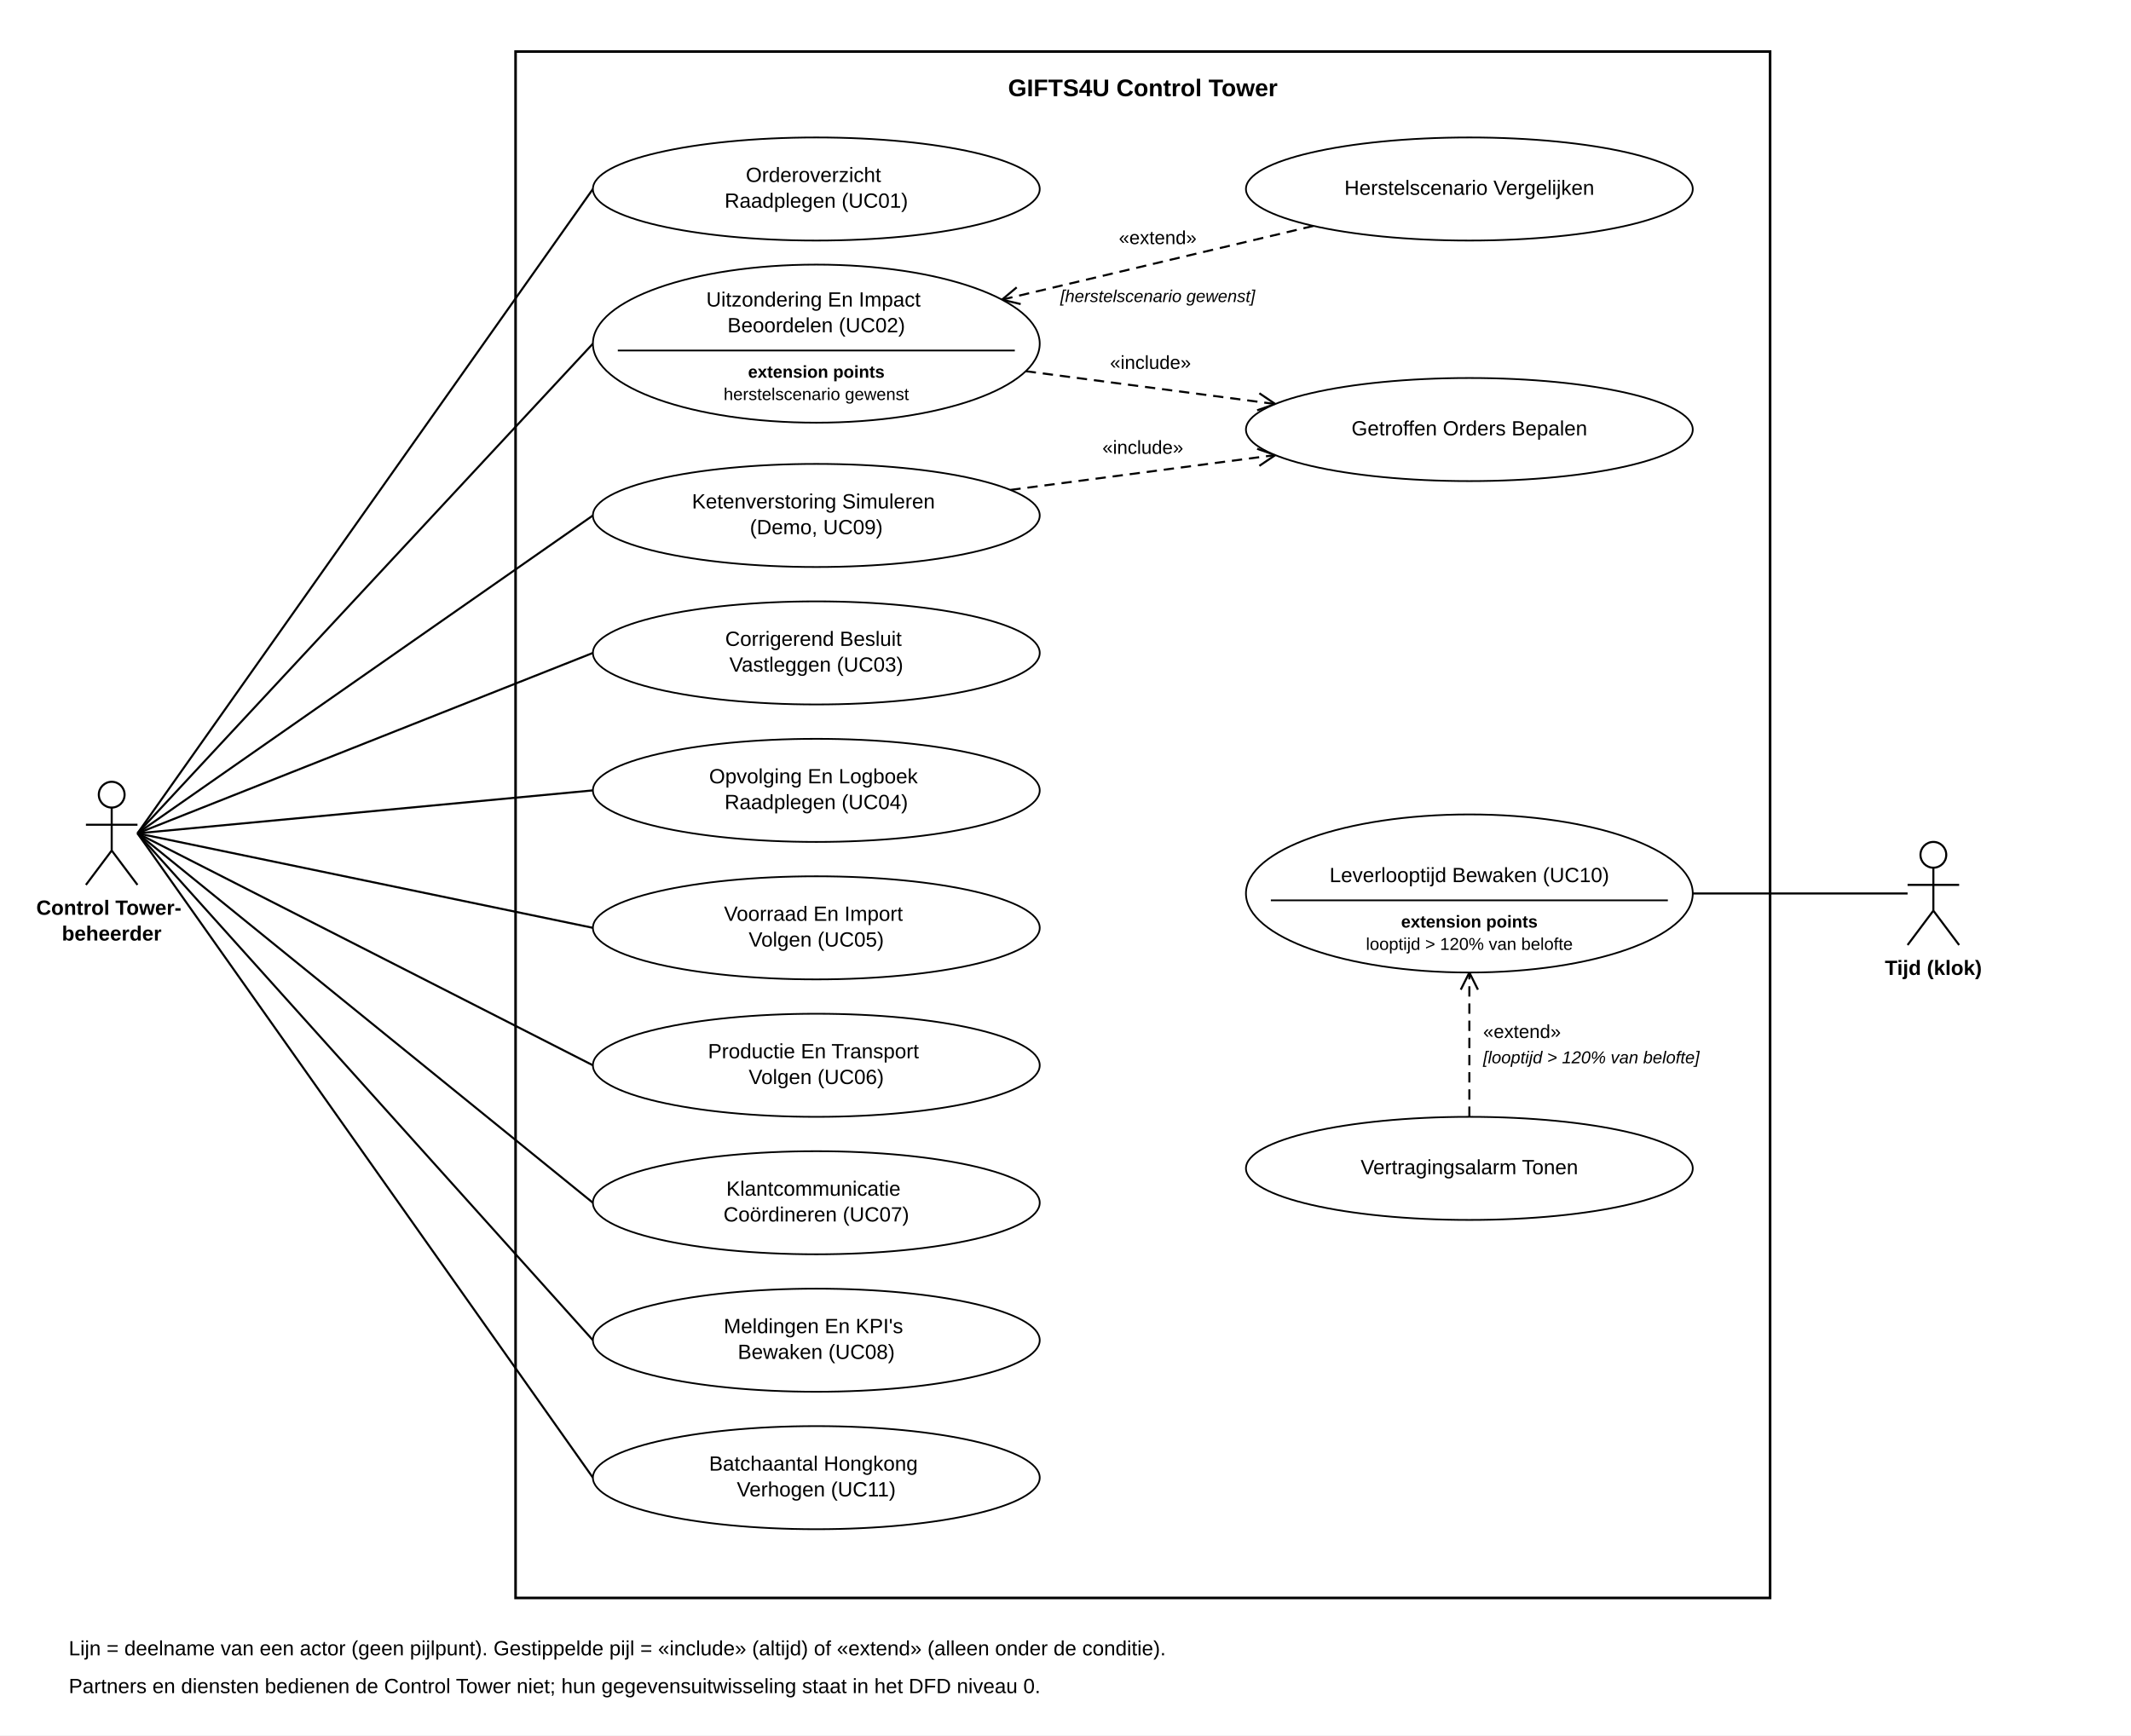
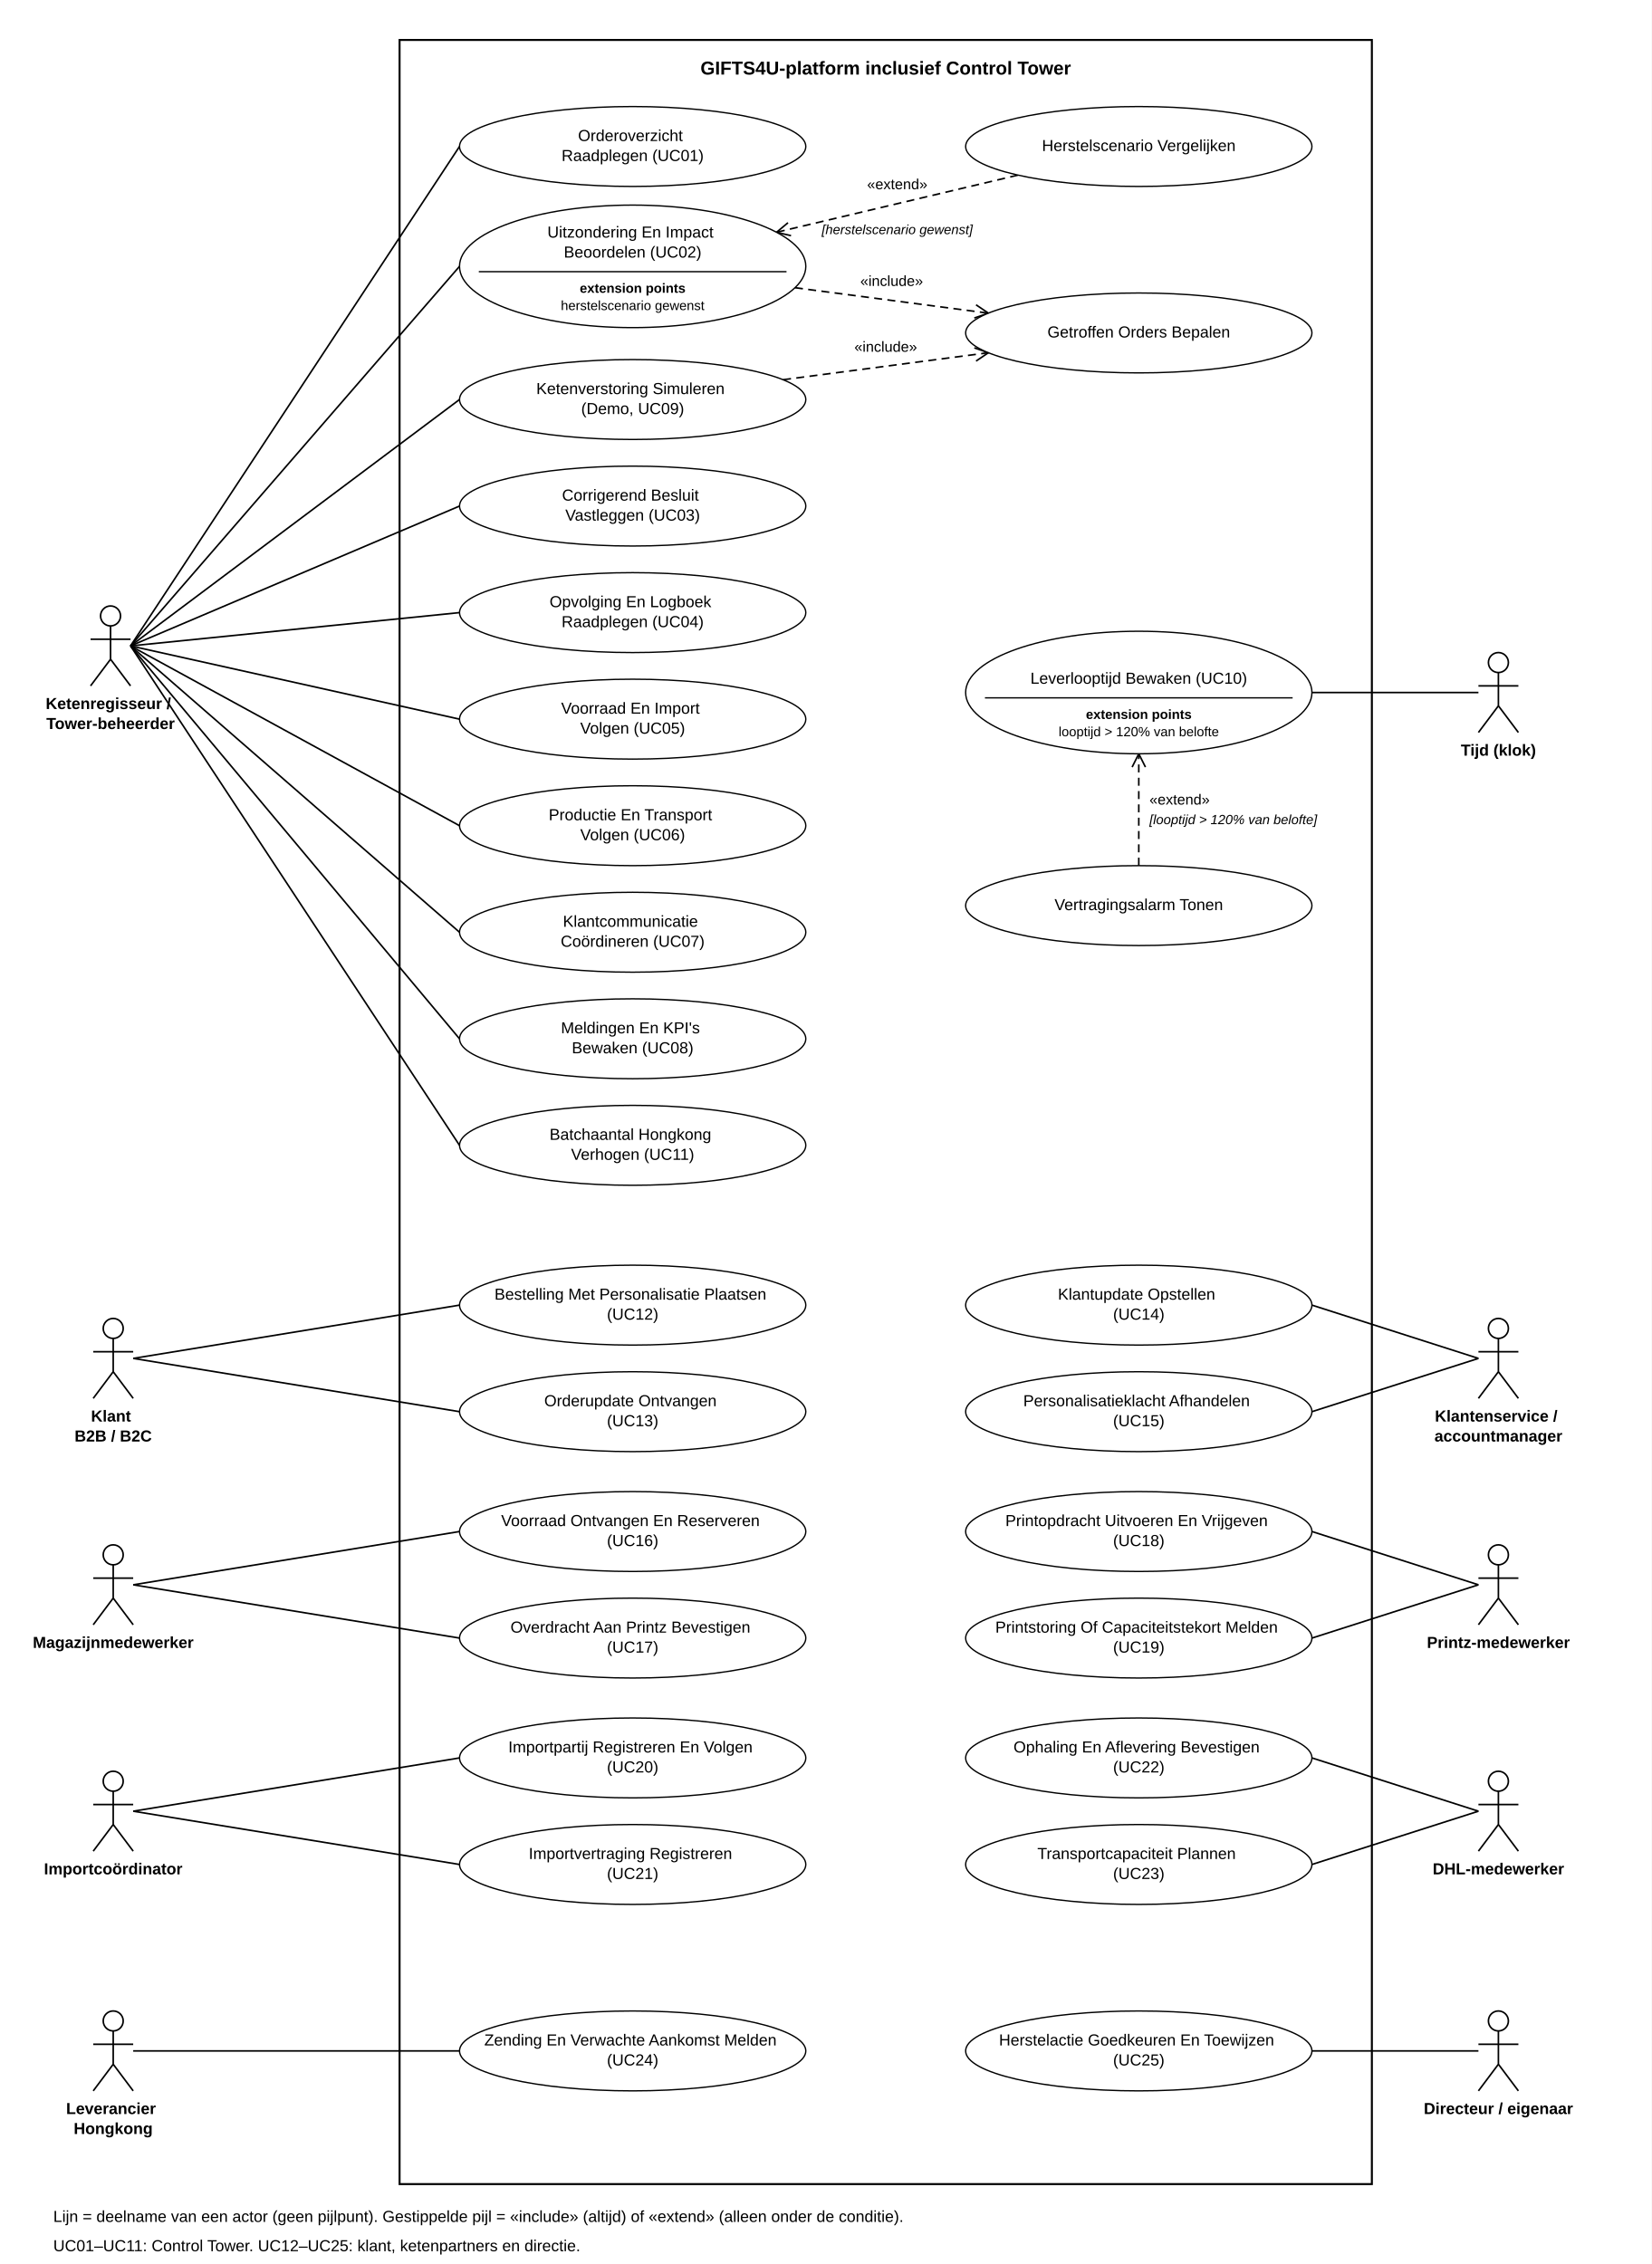
- <svg xmlns="http://www.w3.org/2000/svg" width="1240" height="1010" viewBox="0 0 1240 1010" role="img" aria-labelledby="title desc">
+ <svg xmlns="http://www.w3.org/2000/svg" width="1240" height="1700" viewBox="0 0 1240 1700" role="img" aria-labelledby="title desc">
  <defs>
    <marker id="open" markerWidth="12" markerHeight="12" refX="11" refY="6" orient="auto" markerUnits="userSpaceOnUse">
      <path d="M1 1 L11 6 L1 11" fill="none" stroke="#000" stroke-width="1.2" />
    </marker>
  </defs>
  <g font-family="Arial, Helvetica, sans-serif">
-     <rect width="1240" height="1010" fill="#fff" />
-     <rect x="300" y="30" width="730" height="900" fill="none" stroke="#000" stroke-width="1.5" />
+     <rect width="1240" height="1700" fill="#fff" />
+     <rect x="300" y="30" width="730" height="1610" fill="none" stroke="#000" stroke-width="1.5" />
    <text x="665.0" y="52" font-size="14" font-weight="700" font-style="normal" text-anchor="middle" dominant-baseline="middle" fill="#000">
-       <tspan x="665.0" dy="0">GIFTS4U Control Tower</tspan>
-     </text>
-     <path d="M80 485L345.0 110.0" stroke="#000" stroke-width="1.2" fill="none" />
-     <path d="M80 485L345.0 200.0" stroke="#000" stroke-width="1.2" fill="none" />
-     <path d="M80 485L345.0 300.0" stroke="#000" stroke-width="1.2" fill="none" />
-     <path d="M80 485L345.0 380.0" stroke="#000" stroke-width="1.2" fill="none" />
-     <path d="M80 485L345.0 460.0" stroke="#000" stroke-width="1.2" fill="none" />
-     <path d="M80 485L345.0 540.0" stroke="#000" stroke-width="1.2" fill="none" />
-     <path d="M80 485L345.0 620.0" stroke="#000" stroke-width="1.2" fill="none" />
-     <path d="M80 485L345.0 700.0" stroke="#000" stroke-width="1.2" fill="none" />
-     <path d="M80 485L345.0 780.0" stroke="#000" stroke-width="1.2" fill="none" />
-     <path d="M80 485L345.0 860.0" stroke="#000" stroke-width="1.2" fill="none" />
+       <tspan x="665.0" dy="0">GIFTS4U-platform inclusief Control Tower</tspan>
+     </text>
+     <path d="M98 485L345.0 110.0" stroke="#000" stroke-width="1.2" fill="none" />
+     <path d="M98 485L345.0 200.0" stroke="#000" stroke-width="1.2" fill="none" />
+     <path d="M98 485L345.0 300.0" stroke="#000" stroke-width="1.2" fill="none" />
+     <path d="M98 485L345.0 380.0" stroke="#000" stroke-width="1.2" fill="none" />
+     <path d="M98 485L345.0 460.0" stroke="#000" stroke-width="1.2" fill="none" />
+     <path d="M98 485L345.0 540.0" stroke="#000" stroke-width="1.2" fill="none" />
+     <path d="M98 485L345.0 620.0" stroke="#000" stroke-width="1.2" fill="none" />
+     <path d="M98 485L345.0 700.0" stroke="#000" stroke-width="1.2" fill="none" />
+     <path d="M98 485L345.0 780.0" stroke="#000" stroke-width="1.2" fill="none" />
+     <path d="M98 485L345.0 860.0" stroke="#000" stroke-width="1.2" fill="none" />
+     <path d="M100 1020L345.0 980.0" stroke="#000" stroke-width="1.2" fill="none" />
+     <path d="M100 1020L345.0 1060.0" stroke="#000" stroke-width="1.2" fill="none" />
+     <path d="M1110 1020L985.0 980.0" stroke="#000" stroke-width="1.2" fill="none" />
+     <path d="M1110 1020L985.0 1060.0" stroke="#000" stroke-width="1.2" fill="none" />
+     <path d="M100 1190L345.0 1150.0" stroke="#000" stroke-width="1.2" fill="none" />
+     <path d="M100 1190L345.0 1230.0" stroke="#000" stroke-width="1.2" fill="none" />
+     <path d="M1110 1190L985.0 1150.0" stroke="#000" stroke-width="1.2" fill="none" />
+     <path d="M1110 1190L985.0 1230.0" stroke="#000" stroke-width="1.2" fill="none" />
+     <path d="M100 1360L345.0 1320.0" stroke="#000" stroke-width="1.2" fill="none" />
+     <path d="M100 1360L345.0 1400.0" stroke="#000" stroke-width="1.2" fill="none" />
+     <path d="M1110 1360L985.0 1320.0" stroke="#000" stroke-width="1.2" fill="none" />
+     <path d="M1110 1360L985.0 1400.0" stroke="#000" stroke-width="1.2" fill="none" />
+     <path d="M100 1540L345.0 1540.0" stroke="#000" stroke-width="1.2" fill="none" />
+     <path d="M1110 1540L985.0 1540.0" stroke="#000" stroke-width="1.2" fill="none" />
    <path d="M1110 520L985.0 520.0" stroke="#000" stroke-width="1.2" fill="none" />
    <path d="M764.28 131.49L583.03 174.41" stroke="#000" stroke-width="1.2" stroke-dasharray="6 4" fill="none" marker-end="url(#open)" />
    <text x="673.655" y="138.95" font-size="11" font-weight="400" font-style="normal" text-anchor="middle" dominant-baseline="middle" fill="#000">
      <tspan x="673.655" dy="0">«extend»</tspan>
    </text>
    <text x="673.655" y="172.95" font-size="10" font-weight="400" font-style="italic" text-anchor="middle" dominant-baseline="middle" fill="#000">
      <tspan x="673.655" dy="0">[herstelscenario gewenst]</tspan>
    </text>
    <path d="M596.85 216.03L742.07 235.14" stroke="#000" stroke-width="1.2" stroke-dasharray="6 4" fill="none" marker-end="url(#open)" />
    <text x="669.46" y="211.585" font-size="11" font-weight="400" font-style="normal" text-anchor="middle" dominant-baseline="middle" fill="#000">
      <tspan x="669.46" dy="0">«include»</tspan>
    </text>
    <path d="M587.93 285.14L742.07 264.86" stroke="#000" stroke-width="1.2" stroke-dasharray="6 4" fill="none" marker-end="url(#open)" />
    <text x="665.0" y="261.0" font-size="11" font-weight="400" font-style="normal" text-anchor="middle" dominant-baseline="middle" fill="#000">
      <tspan x="665.0" dy="0">«include»</tspan>
    </text>
    <path d="M855.0 650.0L855.0 566.0" stroke="#000" stroke-width="1.2" stroke-dasharray="6 4" fill="none" marker-end="url(#open)" />
    <text x="863.0" y="601.0" font-size="11" font-weight="400" font-style="normal" text-anchor="start" dominant-baseline="middle" fill="#000">
      <tspan x="863.0" dy="0">«extend»</tspan>
    </text>
    <text x="863.0" y="616.0" font-size="10" font-weight="400" font-style="italic" text-anchor="start" dominant-baseline="middle" fill="#000">
      <tspan x="863.0" dy="0">[looptijd &gt; 120% van belofte]</tspan>
    </text>
    <ellipse cx="475.0" cy="110.0" rx="130.0" ry="30.0" fill="#fff" stroke="#000" stroke-width="1" />
    <text x="475.0" y="102.5" font-size="12" font-weight="400" font-style="normal" text-anchor="middle" dominant-baseline="middle" fill="#000">
      <tspan x="475.0" dy="0">Orderoverzicht</tspan>
      <tspan x="475.0" dy="15.0">Raadplegen (UC01)</tspan>
    </text>
    <ellipse cx="475.0" cy="200.0" rx="130.0" ry="46.0" fill="#fff" stroke="#000" stroke-width="1" />
    <text x="475.0" y="175.0" font-size="12" font-weight="400" font-style="normal" text-anchor="middle" dominant-baseline="middle" fill="#000">
      <tspan x="475.0" dy="0">Uitzondering En Impact</tspan>
      <tspan x="475.0" dy="15.0">Beoordelen (UC02)</tspan>
    </text>
    <path d="M359.492 204.0H590.508" stroke="#000" stroke-width="1" />
    <text x="475.0" y="217.0" font-size="10" font-weight="700" font-style="normal" text-anchor="middle" dominant-baseline="middle" fill="#000">
      <tspan x="475.0" dy="0">extension points</tspan>
    </text>
    <text x="475.0" y="230.0" font-size="10" font-weight="400" font-style="normal" text-anchor="middle" dominant-baseline="middle" fill="#000">
      <tspan x="475.0" dy="0">herstelscenario gewenst</tspan>
    </text>
    <ellipse cx="475.0" cy="300.0" rx="130.0" ry="30.0" fill="#fff" stroke="#000" stroke-width="1" />
    <text x="475.0" y="292.5" font-size="12" font-weight="400" font-style="normal" text-anchor="middle" dominant-baseline="middle" fill="#000">
      <tspan x="475.0" dy="0">Ketenverstoring Simuleren</tspan>
      <tspan x="475.0" dy="15.0">(Demo, UC09)</tspan>
    </text>
    <ellipse cx="475.0" cy="380.0" rx="130.0" ry="30.0" fill="#fff" stroke="#000" stroke-width="1" />
    <text x="475.0" y="372.5" font-size="12" font-weight="400" font-style="normal" text-anchor="middle" dominant-baseline="middle" fill="#000">
      <tspan x="475.0" dy="0">Corrigerend Besluit</tspan>
      <tspan x="475.0" dy="15.0">Vastleggen (UC03)</tspan>
    </text>
    <ellipse cx="475.0" cy="460.0" rx="130.0" ry="30.0" fill="#fff" stroke="#000" stroke-width="1" />
    <text x="475.0" y="452.5" font-size="12" font-weight="400" font-style="normal" text-anchor="middle" dominant-baseline="middle" fill="#000">
      <tspan x="475.0" dy="0">Opvolging En Logboek</tspan>
      <tspan x="475.0" dy="15.0">Raadplegen (UC04)</tspan>
    </text>
    <ellipse cx="475.0" cy="540.0" rx="130.0" ry="30.0" fill="#fff" stroke="#000" stroke-width="1" />
    <text x="475.0" y="532.5" font-size="12" font-weight="400" font-style="normal" text-anchor="middle" dominant-baseline="middle" fill="#000">
      <tspan x="475.0" dy="0">Voorraad En Import</tspan>
      <tspan x="475.0" dy="15.0">Volgen (UC05)</tspan>
    </text>
    <ellipse cx="475.0" cy="620.0" rx="130.0" ry="30.0" fill="#fff" stroke="#000" stroke-width="1" />
    <text x="475.0" y="612.5" font-size="12" font-weight="400" font-style="normal" text-anchor="middle" dominant-baseline="middle" fill="#000">
      <tspan x="475.0" dy="0">Productie En Transport</tspan>
      <tspan x="475.0" dy="15.0">Volgen (UC06)</tspan>
    </text>
    <ellipse cx="475.0" cy="700.0" rx="130.0" ry="30.0" fill="#fff" stroke="#000" stroke-width="1" />
    <text x="475.0" y="692.5" font-size="12" font-weight="400" font-style="normal" text-anchor="middle" dominant-baseline="middle" fill="#000">
      <tspan x="475.0" dy="0">Klantcommunicatie</tspan>
      <tspan x="475.0" dy="15.0">Coördineren (UC07)</tspan>
    </text>
    <ellipse cx="475.0" cy="780.0" rx="130.0" ry="30.0" fill="#fff" stroke="#000" stroke-width="1" />
    <text x="475.0" y="772.5" font-size="12" font-weight="400" font-style="normal" text-anchor="middle" dominant-baseline="middle" fill="#000">
      <tspan x="475.0" dy="0">Meldingen En KPI's</tspan>
      <tspan x="475.0" dy="15.0">Bewaken (UC08)</tspan>
    </text>
    <ellipse cx="475.0" cy="860.0" rx="130.0" ry="30.0" fill="#fff" stroke="#000" stroke-width="1" />
    <text x="475.0" y="852.5" font-size="12" font-weight="400" font-style="normal" text-anchor="middle" dominant-baseline="middle" fill="#000">
      <tspan x="475.0" dy="0">Batchaantal Hongkong</tspan>
      <tspan x="475.0" dy="15.0">Verhogen (UC11)</tspan>
    </text>
+     <ellipse cx="475.0" cy="980.0" rx="130.0" ry="30.0" fill="#fff" stroke="#000" stroke-width="1" />
+     <text x="475.0" y="972.5" font-size="12" font-weight="400" font-style="normal" text-anchor="middle" dominant-baseline="middle" fill="#000">
+       <tspan x="475.0" dy="0">Bestelling Met Personalisatie Plaatsen</tspan>
+       <tspan x="475.0" dy="15.0">(UC12)</tspan>
+     </text>
+     <ellipse cx="475.0" cy="1060.0" rx="130.0" ry="30.0" fill="#fff" stroke="#000" stroke-width="1" />
+     <text x="475.0" y="1052.5" font-size="12" font-weight="400" font-style="normal" text-anchor="middle" dominant-baseline="middle" fill="#000">
+       <tspan x="475.0" dy="0">Orderupdate Ontvangen</tspan>
+       <tspan x="475.0" dy="15.0">(UC13)</tspan>
+     </text>
+     <ellipse cx="855.0" cy="980.0" rx="130.0" ry="30.0" fill="#fff" stroke="#000" stroke-width="1" />
+     <text x="855.0" y="972.5" font-size="12" font-weight="400" font-style="normal" text-anchor="middle" dominant-baseline="middle" fill="#000">
+       <tspan x="855.0" dy="0">Klantupdate Opstellen</tspan>
+       <tspan x="855.0" dy="15.0">(UC14)</tspan>
+     </text>
+     <ellipse cx="855.0" cy="1060.0" rx="130.0" ry="30.0" fill="#fff" stroke="#000" stroke-width="1" />
+     <text x="855.0" y="1052.5" font-size="12" font-weight="400" font-style="normal" text-anchor="middle" dominant-baseline="middle" fill="#000">
+       <tspan x="855.0" dy="0">Personalisatieklacht Afhandelen</tspan>
+       <tspan x="855.0" dy="15.0">(UC15)</tspan>
+     </text>
+     <ellipse cx="475.0" cy="1150.0" rx="130.0" ry="30.0" fill="#fff" stroke="#000" stroke-width="1" />
+     <text x="475.0" y="1142.5" font-size="12" font-weight="400" font-style="normal" text-anchor="middle" dominant-baseline="middle" fill="#000">
+       <tspan x="475.0" dy="0">Voorraad Ontvangen En Reserveren</tspan>
+       <tspan x="475.0" dy="15.0">(UC16)</tspan>
+     </text>
+     <ellipse cx="475.0" cy="1230.0" rx="130.0" ry="30.0" fill="#fff" stroke="#000" stroke-width="1" />
+     <text x="475.0" y="1222.5" font-size="12" font-weight="400" font-style="normal" text-anchor="middle" dominant-baseline="middle" fill="#000">
+       <tspan x="475.0" dy="0">Overdracht Aan Printz Bevestigen</tspan>
+       <tspan x="475.0" dy="15.0">(UC17)</tspan>
+     </text>
+     <ellipse cx="855.0" cy="1150.0" rx="130.0" ry="30.0" fill="#fff" stroke="#000" stroke-width="1" />
+     <text x="855.0" y="1142.5" font-size="12" font-weight="400" font-style="normal" text-anchor="middle" dominant-baseline="middle" fill="#000">
+       <tspan x="855.0" dy="0">Printopdracht Uitvoeren En Vrijgeven</tspan>
+       <tspan x="855.0" dy="15.0">(UC18)</tspan>
+     </text>
+     <ellipse cx="855.0" cy="1230.0" rx="130.0" ry="30.0" fill="#fff" stroke="#000" stroke-width="1" />
+     <text x="855.0" y="1222.5" font-size="12" font-weight="400" font-style="normal" text-anchor="middle" dominant-baseline="middle" fill="#000">
+       <tspan x="855.0" dy="0">Printstoring Of Capaciteitstekort Melden</tspan>
+       <tspan x="855.0" dy="15.0">(UC19)</tspan>
+     </text>
+     <ellipse cx="475.0" cy="1320.0" rx="130.0" ry="30.0" fill="#fff" stroke="#000" stroke-width="1" />
+     <text x="475.0" y="1312.5" font-size="12" font-weight="400" font-style="normal" text-anchor="middle" dominant-baseline="middle" fill="#000">
+       <tspan x="475.0" dy="0">Importpartij Registreren En Volgen</tspan>
+       <tspan x="475.0" dy="15.0">(UC20)</tspan>
+     </text>
+     <ellipse cx="475.0" cy="1400.0" rx="130.0" ry="30.0" fill="#fff" stroke="#000" stroke-width="1" />
+     <text x="475.0" y="1392.5" font-size="12" font-weight="400" font-style="normal" text-anchor="middle" dominant-baseline="middle" fill="#000">
+       <tspan x="475.0" dy="0">Importvertraging Registreren</tspan>
+       <tspan x="475.0" dy="15.0">(UC21)</tspan>
+     </text>
+     <ellipse cx="855.0" cy="1320.0" rx="130.0" ry="30.0" fill="#fff" stroke="#000" stroke-width="1" />
+     <text x="855.0" y="1312.5" font-size="12" font-weight="400" font-style="normal" text-anchor="middle" dominant-baseline="middle" fill="#000">
+       <tspan x="855.0" dy="0">Ophaling En Aflevering Bevestigen</tspan>
+       <tspan x="855.0" dy="15.0">(UC22)</tspan>
+     </text>
+     <ellipse cx="855.0" cy="1400.0" rx="130.0" ry="30.0" fill="#fff" stroke="#000" stroke-width="1" />
+     <text x="855.0" y="1392.5" font-size="12" font-weight="400" font-style="normal" text-anchor="middle" dominant-baseline="middle" fill="#000">
+       <tspan x="855.0" dy="0">Transportcapaciteit Plannen</tspan>
+       <tspan x="855.0" dy="15.0">(UC23)</tspan>
+     </text>
+     <ellipse cx="475.0" cy="1540.0" rx="130.0" ry="30.0" fill="#fff" stroke="#000" stroke-width="1" />
+     <text x="475.0" y="1532.5" font-size="12" font-weight="400" font-style="normal" text-anchor="middle" dominant-baseline="middle" fill="#000">
+       <tspan x="475.0" dy="0">Zending En Verwachte Aankomst Melden</tspan>
+       <tspan x="475.0" dy="15.0">(UC24)</tspan>
+     </text>
+     <ellipse cx="855.0" cy="1540.0" rx="130.0" ry="30.0" fill="#fff" stroke="#000" stroke-width="1" />
+     <text x="855.0" y="1532.5" font-size="12" font-weight="400" font-style="normal" text-anchor="middle" dominant-baseline="middle" fill="#000">
+       <tspan x="855.0" dy="0">Herstelactie Goedkeuren En Toewijzen</tspan>
+       <tspan x="855.0" dy="15.0">(UC25)</tspan>
+     </text>
    <ellipse cx="855.0" cy="110.0" rx="130.0" ry="30.0" fill="#fff" stroke="#000" stroke-width="1" />
    <text x="855.0" y="110.0" font-size="12" font-weight="400" font-style="normal" text-anchor="middle" dominant-baseline="middle" fill="#000">
      <tspan x="855.0" dy="0">Herstelscenario Vergelijken</tspan>
    </text>
    <ellipse cx="855.0" cy="250.0" rx="130.0" ry="30.0" fill="#fff" stroke="#000" stroke-width="1" />
    <text x="855.0" y="250.0" font-size="12" font-weight="400" font-style="normal" text-anchor="middle" dominant-baseline="middle" fill="#000">
      <tspan x="855.0" dy="0">Getroffen Orders Bepalen</tspan>
    </text>
    <ellipse cx="855.0" cy="520.0" rx="130.0" ry="46.0" fill="#fff" stroke="#000" stroke-width="1" />
    <text x="855.0" y="510.0" font-size="12" font-weight="400" font-style="normal" text-anchor="middle" dominant-baseline="middle" fill="#000">
      <tspan x="855.0" dy="0">Leverlooptijd Bewaken (UC10)</tspan>
    </text>
    <path d="M739.492 524.0H970.508" stroke="#000" stroke-width="1" />
    <text x="855.0" y="537.0" font-size="10" font-weight="700" font-style="normal" text-anchor="middle" dominant-baseline="middle" fill="#000">
      <tspan x="855.0" dy="0">extension points</tspan>
    </text>
    <text x="855.0" y="550.0" font-size="10" font-weight="400" font-style="normal" text-anchor="middle" dominant-baseline="middle" fill="#000">
      <tspan x="855.0" dy="0">looptijd &gt; 120% van belofte</tspan>
    </text>
    <ellipse cx="855.0" cy="680.0" rx="130.0" ry="30.0" fill="#fff" stroke="#000" stroke-width="1" />
    <text x="855.0" y="680.0" font-size="12" font-weight="400" font-style="normal" text-anchor="middle" dominant-baseline="middle" fill="#000">
      <tspan x="855.0" dy="0">Vertragingsalarm Tonen</tspan>
    </text>
    <g stroke="#000" stroke-width="1.2" fill="none">
-       <circle cx="65" cy="462.5" r="7.5" />
-       <path d="M65 470V495 M50 480H80 M65 495L50 515 M65 495L80 515" />
-     </g>
-     <text x="65" y="529" font-size="12" font-weight="700" font-style="normal" text-anchor="middle" dominant-baseline="middle" fill="#000">
-       <tspan x="65" dy="0">Control Tower-</tspan>
-       <tspan x="65" dy="15.0">beheerder</tspan>
+       <circle cx="83" cy="462.5" r="7.5" />
+       <path d="M83 470V495 M68 480H98 M83 495L68 515 M83 495L98 515" />
+     </g>
+     <text x="83" y="529" font-size="12" font-weight="700" font-style="normal" text-anchor="middle" dominant-baseline="middle" fill="#000">
+       <tspan x="83" dy="0">Ketenregisseur /</tspan>
+       <tspan x="83" dy="15.0">Tower-beheerder</tspan>
+     </text>
+     <g stroke="#000" stroke-width="1.2" fill="none">
+       <circle cx="85" cy="997.5" r="7.5" />
+       <path d="M85 1005V1030 M70 1015H100 M85 1030L70 1050 M85 1030L100 1050" />
+     </g>
+     <text x="85" y="1064" font-size="12" font-weight="700" font-style="normal" text-anchor="middle" dominant-baseline="middle" fill="#000">
+       <tspan x="85" dy="0">Klant</tspan>
+       <tspan x="85" dy="15.0">B2B / B2C</tspan>
+     </text>
+     <g stroke="#000" stroke-width="1.2" fill="none">
+       <circle cx="1125" cy="997.5" r="7.5" />
+       <path d="M1125 1005V1030 M1110 1015H1140 M1125 1030L1110 1050 M1125 1030L1140 1050" />
+     </g>
+     <text x="1125" y="1064" font-size="12" font-weight="700" font-style="normal" text-anchor="middle" dominant-baseline="middle" fill="#000">
+       <tspan x="1125" dy="0">Klantenservice /</tspan>
+       <tspan x="1125" dy="15.0">accountmanager</tspan>
+     </text>
+     <g stroke="#000" stroke-width="1.2" fill="none">
+       <circle cx="85" cy="1167.5" r="7.5" />
+       <path d="M85 1175V1200 M70 1185H100 M85 1200L70 1220 M85 1200L100 1220" />
+     </g>
+     <text x="85" y="1234" font-size="12" font-weight="700" font-style="normal" text-anchor="middle" dominant-baseline="middle" fill="#000">
+       <tspan x="85" dy="0">Magazijnmedewerker</tspan>
+     </text>
+     <g stroke="#000" stroke-width="1.2" fill="none">
+       <circle cx="1125" cy="1167.5" r="7.5" />
+       <path d="M1125 1175V1200 M1110 1185H1140 M1125 1200L1110 1220 M1125 1200L1140 1220" />
+     </g>
+     <text x="1125" y="1234" font-size="12" font-weight="700" font-style="normal" text-anchor="middle" dominant-baseline="middle" fill="#000">
+       <tspan x="1125" dy="0">Printz-medewerker</tspan>
+     </text>
+     <g stroke="#000" stroke-width="1.2" fill="none">
+       <circle cx="85" cy="1337.5" r="7.5" />
+       <path d="M85 1345V1370 M70 1355H100 M85 1370L70 1390 M85 1370L100 1390" />
+     </g>
+     <text x="85" y="1404" font-size="12" font-weight="700" font-style="normal" text-anchor="middle" dominant-baseline="middle" fill="#000">
+       <tspan x="85" dy="0">Importcoördinator</tspan>
+     </text>
+     <g stroke="#000" stroke-width="1.2" fill="none">
+       <circle cx="1125" cy="1337.5" r="7.5" />
+       <path d="M1125 1345V1370 M1110 1355H1140 M1125 1370L1110 1390 M1125 1370L1140 1390" />
+     </g>
+     <text x="1125" y="1404" font-size="12" font-weight="700" font-style="normal" text-anchor="middle" dominant-baseline="middle" fill="#000">
+       <tspan x="1125" dy="0">DHL-medewerker</tspan>
+     </text>
+     <g stroke="#000" stroke-width="1.2" fill="none">
+       <circle cx="85" cy="1517.5" r="7.5" />
+       <path d="M85 1525V1550 M70 1535H100 M85 1550L70 1570 M85 1550L100 1570" />
+     </g>
+     <text x="85" y="1584" font-size="12" font-weight="700" font-style="normal" text-anchor="middle" dominant-baseline="middle" fill="#000">
+       <tspan x="85" dy="0">Leverancier</tspan>
+       <tspan x="85" dy="15.0">Hongkong</tspan>
+     </text>
+     <g stroke="#000" stroke-width="1.2" fill="none">
+       <circle cx="1125" cy="1517.5" r="7.5" />
+       <path d="M1125 1525V1550 M1110 1535H1140 M1125 1550L1110 1570 M1125 1550L1140 1570" />
+     </g>
+     <text x="1125" y="1584" font-size="12" font-weight="700" font-style="normal" text-anchor="middle" dominant-baseline="middle" fill="#000">
+       <tspan x="1125" dy="0">Directeur / eigenaar</tspan>
    </text>
    <g stroke="#000" stroke-width="1.2" fill="none">
      <circle cx="1125" cy="497.5" r="7.5" />
      <path d="M1125 505V530 M1110 515H1140 M1125 530L1110 550 M1125 530L1140 550" />
    </g>
    <text x="1125" y="564" font-size="12" font-weight="700" font-style="normal" text-anchor="middle" dominant-baseline="middle" fill="#000">
      <tspan x="1125" dy="0">Tijd (klok)</tspan>
    </text>
-     <text x="40" y="960" font-size="12" font-weight="400" font-style="normal" text-anchor="start" dominant-baseline="middle" fill="#000">
+     <text x="40" y="1665" font-size="12" font-weight="400" font-style="normal" text-anchor="start" dominant-baseline="middle" fill="#000">
      <tspan x="40" dy="0">Lijn = deelname van een actor (geen pijlpunt). Gestippelde pijl = «include» (altijd) of «extend» (alleen onder de conditie).</tspan>
    </text>
-     <text x="40" y="982" font-size="12" font-weight="400" font-style="normal" text-anchor="start" dominant-baseline="middle" fill="#000">
-       <tspan x="40" dy="0">Partners en diensten bedienen de Control Tower niet; hun gegevensuitwisseling staat in het DFD niveau 0.</tspan>
+     <text x="40" y="1687" font-size="12" font-weight="400" font-style="normal" text-anchor="start" dominant-baseline="middle" fill="#000">
+       <tspan x="40" dy="0">UC01–UC11: Control Tower. UC12–UC25: klant, ketenpartners en directie.</tspan>
    </text>
  </g>
</svg>
